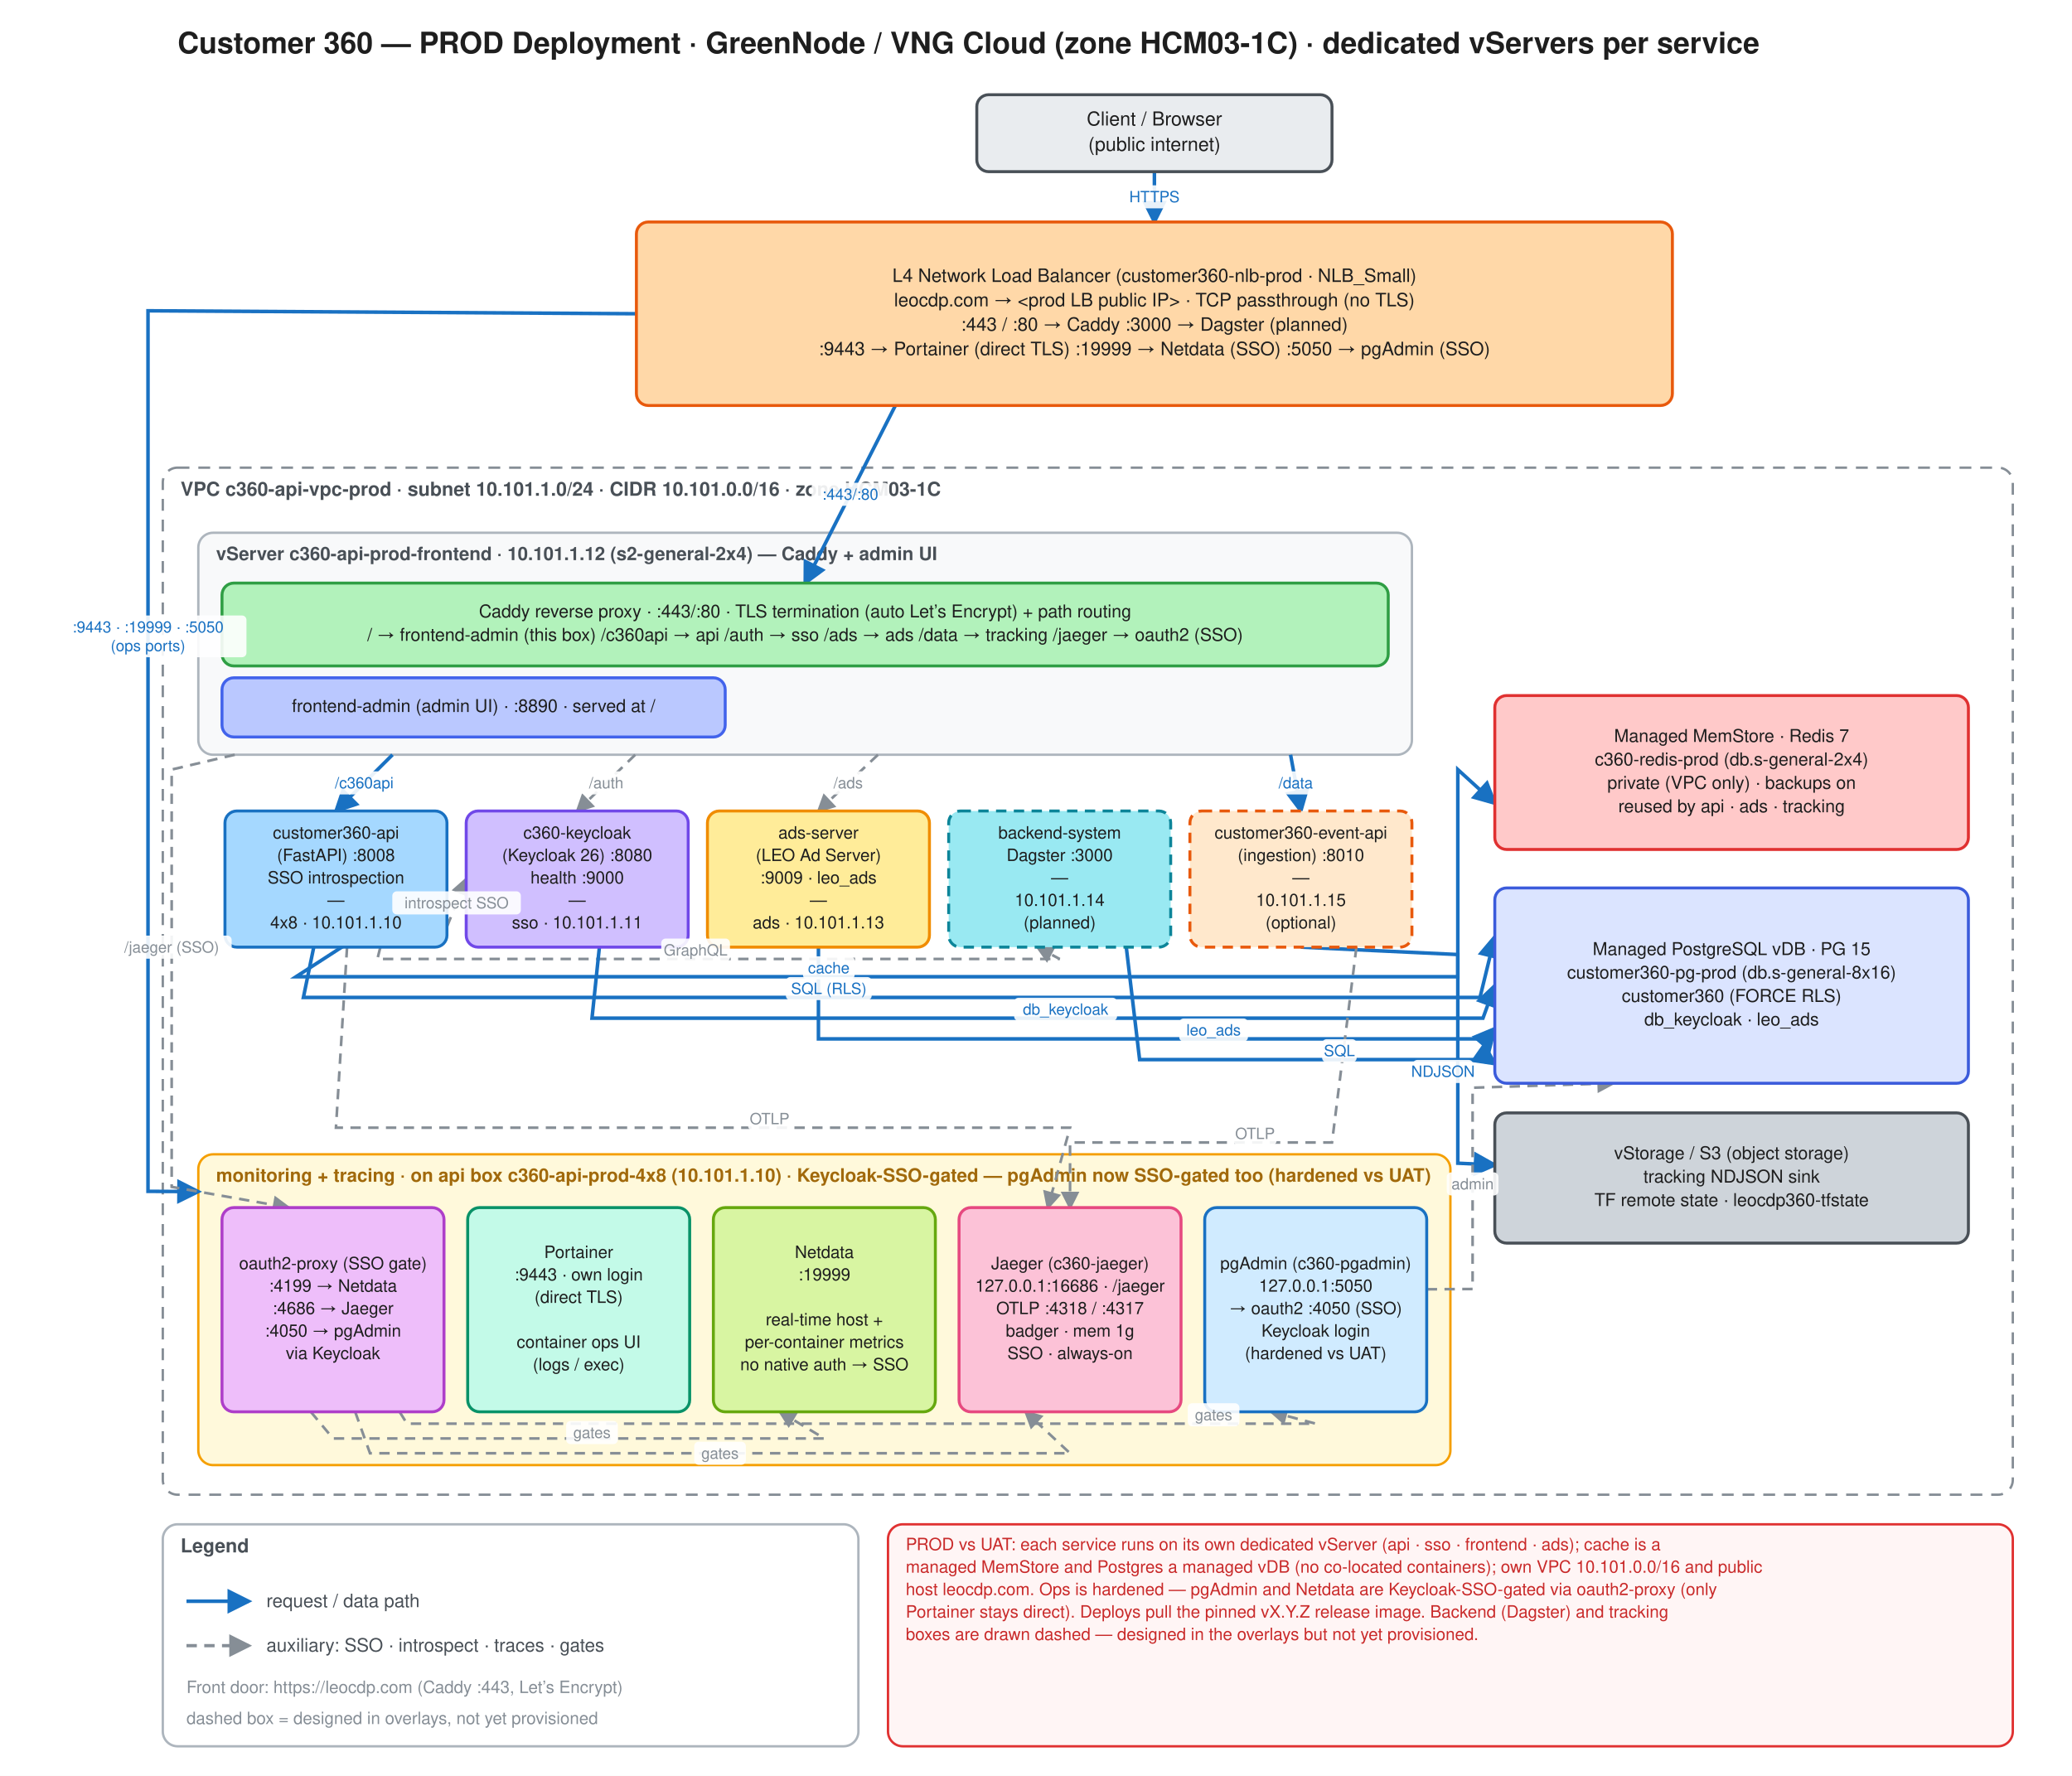
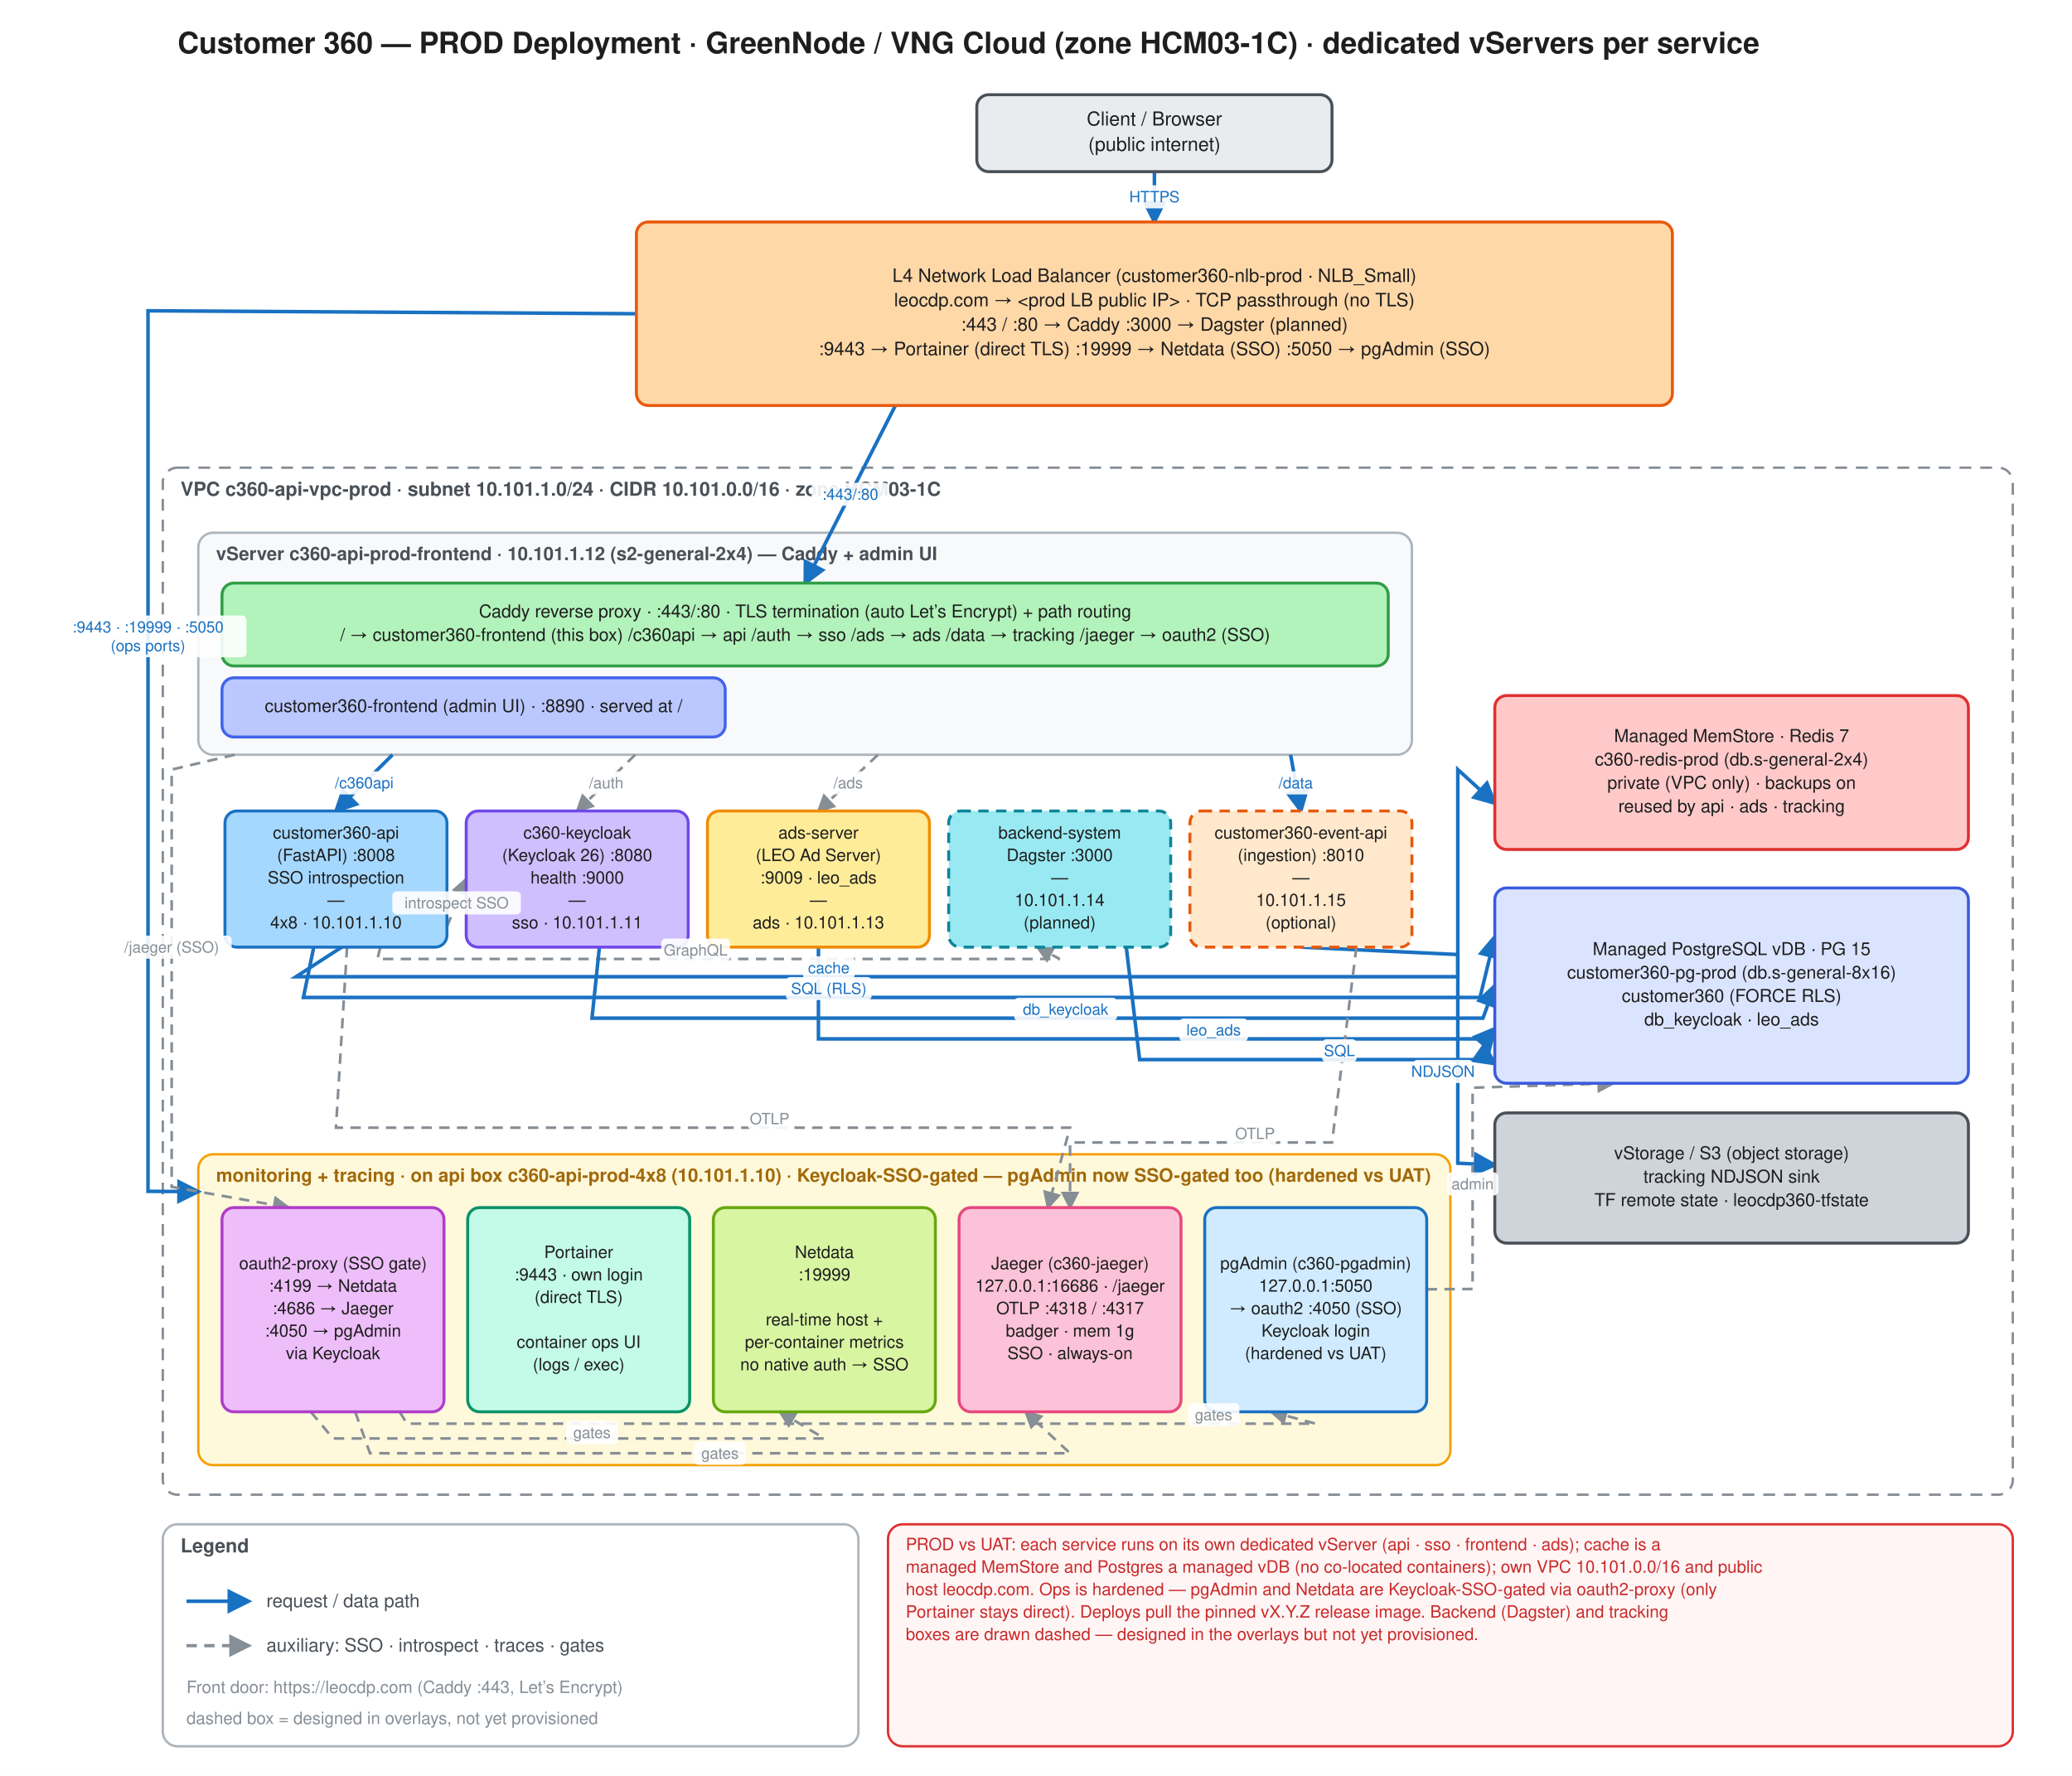
<svg xmlns="http://www.w3.org/2000/svg" width="1400" height="1200" viewBox="0 0 1400 1200" font-family="Helvetica,Arial,sans-serif">
  <rect width="1400" height="1200" fill="#ffffff" />
  <defs>
    <marker id="ah1971c2" viewBox="0 0 10 10" refX="8.5" refY="5" markerWidth="7" markerHeight="7" orient="auto-start-reverse">
      <path d="M0,0 L10,5 L0,10 z" fill="#1971c2" />
    </marker>
    <marker id="ah868e96" viewBox="0 0 10 10" refX="8.5" refY="5" markerWidth="7" markerHeight="7" orient="auto-start-reverse">
      <path d="M0,0 L10,5 L0,10 z" fill="#868e96" />
    </marker>
  </defs>
  <rect x="110" y="316" width="1250" height="694" rx="10" fill="none" stroke="#868e96" stroke-width="1.6" stroke-dasharray="8 6" />
  <text x="122" y="335" font-size="13" font-weight="700" fill="#495057" font-family="Helvetica,Arial,sans-serif">VPC  c360-api-vpc-prod  ·  subnet 10.101.1.0/24  ·  CIDR 10.101.0.0/16  ·  zone HCM03-1C</text>
  <rect x="134" y="360" width="820" height="150" rx="10" fill="#f8f9fa" stroke="#adb5bd" stroke-width="1.6" />
  <text x="146" y="378.5" font-size="12.5" font-weight="700" fill="#495057" font-family="Helvetica,Arial,sans-serif">vServer  c360-api-prod-frontend  ·  10.101.1.12  (s2-general-2x4)  —  Caddy + admin UI</text>
  <rect x="134" y="780" width="846" height="210" rx="10" fill="#fff9db" stroke="#f59f00" stroke-width="1.6" />
  <text x="146" y="798.5" font-size="12.5" font-weight="700" fill="#a1690b" font-family="Helvetica,Arial,sans-serif">monitoring + tracing  ·  on api box c360-api-prod-4x8 (10.101.1.10)  ·  Keycloak-SSO-gated  —  pgAdmin now SSO-gated too (hardened vs UAT)</text>
  <rect x="110" y="1030" width="470" height="150" rx="10" fill="#ffffff" stroke="#adb5bd" stroke-width="1.6" />
  <text x="122" y="1049" font-size="13" font-weight="700" fill="#495057" font-family="Helvetica,Arial,sans-serif">Legend</text>
  <rect x="600" y="1030" width="760" height="150" rx="10" fill="#fff5f5" stroke="#e03131" stroke-width="1.6" />
  <text x="612" y="1047.5" font-size="11.5" fill="#c92a2a" font-family="Helvetica,Arial,sans-serif">PROD vs UAT: each service runs on its own dedicated vServer (api · sso · frontend · ads); cache is a</text>
  <text x="612" y="1062.68" font-size="11.5" fill="#c92a2a" font-family="Helvetica,Arial,sans-serif">managed MemStore and Postgres a managed vDB (no co-located containers); own VPC 10.101.0.0/16 and public</text>
  <text x="612" y="1077.86" font-size="11.5" fill="#c92a2a" font-family="Helvetica,Arial,sans-serif">host leocdp.com. Ops is hardened — pgAdmin and Netdata are Keycloak-SSO-gated via oauth2-proxy (only</text>
  <text x="612" y="1093.04" font-size="11.5" fill="#c92a2a" font-family="Helvetica,Arial,sans-serif">Portainer stays direct). Deploys pull the pinned vX.Y.Z release image. Backend (Dagster) and tracking</text>
  <text x="612" y="1108.22" font-size="11.5" fill="#c92a2a" font-family="Helvetica,Arial,sans-serif">boxes are drawn dashed — designed in the overlays but not yet provisioned.</text>
  <line x1="126" y1="1082" x2="168" y2="1082" stroke="#1971c2" stroke-width="2.4" marker-end="url(#ah1971c2)" />
  <text x="180" y="1086" font-size="12.5" fill="#495057">request / data path</text>
  <line x1="126" y1="1112" x2="168" y2="1112" stroke="#868e96" stroke-width="2.2" stroke-dasharray="7 5" marker-end="url(#ah868e96)" />
  <text x="180" y="1116" font-size="12.5" fill="#495057">auxiliary: SSO · introspect · traces · gates</text>
  <text x="126" y="1144" font-size="11.5" fill="#868e96">Front door: https://leocdp.com (Caddy :443, Let’s Encrypt)</text>
  <text x="126" y="1165" font-size="11.5" fill="#868e96">dashed box = designed in overlays, not yet provisioned</text>
  <path d="M780,116 L780,150" fill="none" stroke="#1971c2" stroke-width="2.4" marker-end="url(#ah1971c2)" />
  <path d="M605,274 L544,394" fill="none" stroke="#1971c2" stroke-width="2.4" marker-end="url(#ah1971c2)" />
  <path d="M430,212 L100,210 L100,805 L134,805.2" fill="none" stroke="#1971c2" stroke-width="2.4" marker-end="url(#ah1971c2)" />
  <path d="M265.2,510 L227,548" fill="none" stroke="#1971c2" stroke-width="2.4" marker-end="url(#ah1971c2)" />
  <path d="M429.2,510 L390,548" fill="none" stroke="#868e96" stroke-width="1.8" stroke-dasharray="7 5" marker-end="url(#ah868e96)" />
  <path d="M593.2,510 L553,548" fill="none" stroke="#868e96" stroke-width="1.8" stroke-dasharray="7 5" marker-end="url(#ah868e96)" />
  <path d="M872,510 L879,548" fill="none" stroke="#1971c2" stroke-width="2.4" marker-end="url(#ah1971c2)" />
  <path d="M158.6,510 L116,520 L116,802 L195,816" fill="none" stroke="#868e96" stroke-width="1.8" stroke-dasharray="7 5" marker-end="url(#ah868e96)" />
  <path d="M302,594 L200,660 L985,660 L985,520 L1010,542.8" fill="none" stroke="#1971c2" stroke-width="2.4" marker-end="url(#ah1971c2)" />
  <path d="M212,640 L205,674 L1000,674 L1010,633" fill="none" stroke="#1971c2" stroke-width="2.4" marker-end="url(#ah1971c2)" />
  <path d="M302,626.2 L315,594" fill="none" stroke="#868e96" stroke-width="1.8" stroke-dasharray="7 5" marker-end="url(#ah868e96)" />
  <path d="M257,640 L255,648 L716,648 L701,640" fill="none" stroke="#868e96" stroke-width="1.8" stroke-dasharray="7 5" marker-end="url(#ah868e96)" />
  <path d="M234.5,640 L227,762 L723,762 L708,816" fill="none" stroke="#868e96" stroke-width="1.8" stroke-dasharray="7 5" marker-end="url(#ah868e96)" />
  <path d="M405,640 L400,688 L1002,688 L1010,666" fill="none" stroke="#1971c2" stroke-width="2.4" marker-end="url(#ah1971c2)" />
  <path d="M553,640 L553,702 L1004,702 L1010,695.04" fill="none" stroke="#1971c2" stroke-width="2.4" marker-end="url(#ah1971c2)" />
  <path d="M761,640 L770,716 L1006,716 L1010,718.8" fill="none" stroke="#1971c2" stroke-width="2.4" marker-end="url(#ah1971c2)" />
  <path d="M879,640 L985,645 L985,786 L1010,787.2" fill="none" stroke="#1971c2" stroke-width="2.4" marker-end="url(#ah1971c2)" />
  <path d="M916.5,640 L900,772 L723,772 L723,816" fill="none" stroke="#868e96" stroke-width="1.8" stroke-dasharray="7 5" marker-end="url(#ah868e96)" />
  <path d="M210,954 L225,972 L557,972 L527,954" fill="none" stroke="#868e96" stroke-width="1.8" stroke-dasharray="7 5" marker-end="url(#ah868e96)" />
  <path d="M240,954 L250,982 L723,982 L693,954" fill="none" stroke="#868e96" stroke-width="1.8" stroke-dasharray="7 5" marker-end="url(#ah868e96)" />
  <path d="M270,954 L275,962 L889,962 L859,954" fill="none" stroke="#868e96" stroke-width="1.8" stroke-dasharray="7 5" marker-end="url(#ah868e96)" />
  <path d="M964,871.2 L995,871 L995,735 L1090,732" fill="none" stroke="#868e96" stroke-width="1.8" stroke-dasharray="7 5" marker-end="url(#ah868e96)" />
  <rect x="660" y="64" width="240" height="52" rx="8" fill="#e9ecef" stroke="#495057" stroke-width="2" />
  <text x="780" y="84.8" font-size="13" fill="#1e1e1e" text-anchor="middle" font-family="Helvetica,Arial,sans-serif">Client / Browser</text>
  <text x="780" y="101.96" font-size="13" fill="#1e1e1e" text-anchor="middle" font-family="Helvetica,Arial,sans-serif">(public internet)</text>
  <rect x="430" y="150" width="700" height="124" rx="8" fill="#ffd8a8" stroke="#e8590c" stroke-width="2" />
  <text x="780" y="190.5" font-size="12.5" fill="#1e1e1e" text-anchor="middle" font-family="Helvetica,Arial,sans-serif">L4 Network Load Balancer  (customer360-nlb-prod · NLB_Small)</text>
  <text x="780" y="207" font-size="12.5" fill="#1e1e1e" text-anchor="middle" font-family="Helvetica,Arial,sans-serif">leocdp.com  →  &lt;prod LB public IP&gt;   ·   TCP passthrough (no TLS)</text>
  <text x="780" y="223.5" font-size="12.5" fill="#1e1e1e" text-anchor="middle" font-family="Helvetica,Arial,sans-serif">:443 / :80 → Caddy      :3000 → Dagster (planned)</text>
  <text x="780" y="240" font-size="12.5" fill="#1e1e1e" text-anchor="middle" font-family="Helvetica,Arial,sans-serif">:9443 → Portainer (direct TLS)   :19999 → Netdata (SSO)   :5050 → pgAdmin (SSO)</text>
  <rect x="150" y="394" width="788" height="56" rx="8" fill="#b2f2bb" stroke="#2f9e44" stroke-width="2" />
  <text x="544" y="417.2" font-size="12" fill="#1e1e1e" text-anchor="middle" font-family="Helvetica,Arial,sans-serif">Caddy reverse proxy  ·  :443/:80  ·  TLS termination (auto Let’s Encrypt) + path routing</text>
-   <text x="544" y="433.04" font-size="12" fill="#1e1e1e" text-anchor="middle" font-family="Helvetica,Arial,sans-serif">/ → frontend-admin (this box)   /c360api → api   /auth → sso   /ads → ads   /data → tracking   /jaeger → oauth2 (SSO)</text>
+   <text x="544" y="433.04" font-size="12" fill="#1e1e1e" text-anchor="middle" font-family="Helvetica,Arial,sans-serif">/ → customer360-frontend (this box)   /c360api → api   /auth → sso   /ads → ads   /data → tracking   /jaeger → oauth2 (SSO)</text>
  <rect x="150" y="458" width="340" height="40" rx="8" fill="#bac8ff" stroke="#4263eb" stroke-width="2" />
-   <text x="320" y="481.12" font-size="12" fill="#1e1e1e" text-anchor="middle" font-family="Helvetica,Arial,sans-serif">frontend-admin (admin UI) · :8890 · served at /</text>
+   <text x="320" y="481.12" font-size="12" fill="#1e1e1e" text-anchor="middle" font-family="Helvetica,Arial,sans-serif">customer360-frontend (admin UI) · :8890 · served at /</text>
  <rect x="152" y="548" width="150" height="92" rx="8" fill="#a5d8ff" stroke="#1971c2" stroke-width="2" />
  <text x="227" y="566.63" font-size="11.5" fill="#1e1e1e" text-anchor="middle" font-family="Helvetica,Arial,sans-serif">customer360-api</text>
  <text x="227" y="581.81" font-size="11.5" fill="#1e1e1e" text-anchor="middle" font-family="Helvetica,Arial,sans-serif">(FastAPI) :8008</text>
  <text x="227" y="596.99" font-size="11.5" fill="#1e1e1e" text-anchor="middle" font-family="Helvetica,Arial,sans-serif">SSO introspection</text>
  <text x="227" y="612.17" font-size="11.5" fill="#1e1e1e" text-anchor="middle" font-family="Helvetica,Arial,sans-serif">—</text>
  <text x="227" y="627.35" font-size="11.5" fill="#1e1e1e" text-anchor="middle" font-family="Helvetica,Arial,sans-serif">4x8 · 10.101.1.10</text>
  <rect x="315" y="548" width="150" height="92" rx="8" fill="#d0bfff" stroke="#7048e8" stroke-width="2" />
  <text x="390" y="566.63" font-size="11.5" fill="#1e1e1e" text-anchor="middle" font-family="Helvetica,Arial,sans-serif">c360-keycloak</text>
  <text x="390" y="581.81" font-size="11.5" fill="#1e1e1e" text-anchor="middle" font-family="Helvetica,Arial,sans-serif">(Keycloak 26) :8080</text>
  <text x="390" y="596.99" font-size="11.5" fill="#1e1e1e" text-anchor="middle" font-family="Helvetica,Arial,sans-serif">health :9000</text>
  <text x="390" y="612.17" font-size="11.5" fill="#1e1e1e" text-anchor="middle" font-family="Helvetica,Arial,sans-serif">—</text>
  <text x="390" y="627.35" font-size="11.5" fill="#1e1e1e" text-anchor="middle" font-family="Helvetica,Arial,sans-serif">sso · 10.101.1.11</text>
  <rect x="478" y="548" width="150" height="92" rx="8" fill="#ffec99" stroke="#f08c00" stroke-width="2" />
  <text x="553" y="566.63" font-size="11.5" fill="#1e1e1e" text-anchor="middle" font-family="Helvetica,Arial,sans-serif">ads-server</text>
  <text x="553" y="581.81" font-size="11.5" fill="#1e1e1e" text-anchor="middle" font-family="Helvetica,Arial,sans-serif">(LEO Ad Server)</text>
  <text x="553" y="596.99" font-size="11.5" fill="#1e1e1e" text-anchor="middle" font-family="Helvetica,Arial,sans-serif">:9009 · leo_ads</text>
  <text x="553" y="612.17" font-size="11.5" fill="#1e1e1e" text-anchor="middle" font-family="Helvetica,Arial,sans-serif">—</text>
  <text x="553" y="627.35" font-size="11.5" fill="#1e1e1e" text-anchor="middle" font-family="Helvetica,Arial,sans-serif">ads · 10.101.1.13</text>
  <rect x="641" y="548" width="150" height="92" rx="8" fill="#99e9f2" stroke="#0c8599" stroke-width="2" stroke-dasharray="7 5" />
  <text x="716" y="566.63" font-size="11.5" fill="#1e1e1e" text-anchor="middle" font-family="Helvetica,Arial,sans-serif">backend-system</text>
  <text x="716" y="581.81" font-size="11.5" fill="#1e1e1e" text-anchor="middle" font-family="Helvetica,Arial,sans-serif">Dagster :3000</text>
  <text x="716" y="596.99" font-size="11.5" fill="#1e1e1e" text-anchor="middle" font-family="Helvetica,Arial,sans-serif">—</text>
  <text x="716" y="612.17" font-size="11.5" fill="#1e1e1e" text-anchor="middle" font-family="Helvetica,Arial,sans-serif">10.101.1.14</text>
  <text x="716" y="627.35" font-size="11.5" fill="#1e1e1e" text-anchor="middle" font-family="Helvetica,Arial,sans-serif">(planned)</text>
  <rect x="804" y="548" width="150" height="92" rx="8" fill="#ffe8cc" stroke="#e8590c" stroke-width="2" stroke-dasharray="7 5" />
  <text x="879" y="566.63" font-size="11.5" fill="#1e1e1e" text-anchor="middle" font-family="Helvetica,Arial,sans-serif">customer360-event-api</text>
  <text x="879" y="581.81" font-size="11.5" fill="#1e1e1e" text-anchor="middle" font-family="Helvetica,Arial,sans-serif">(ingestion) :8010</text>
  <text x="879" y="596.99" font-size="11.5" fill="#1e1e1e" text-anchor="middle" font-family="Helvetica,Arial,sans-serif">—</text>
  <text x="879" y="612.17" font-size="11.5" fill="#1e1e1e" text-anchor="middle" font-family="Helvetica,Arial,sans-serif">10.101.1.15</text>
  <text x="879" y="627.35" font-size="11.5" fill="#1e1e1e" text-anchor="middle" font-family="Helvetica,Arial,sans-serif">(optional)</text>
  <rect x="1010" y="470" width="320" height="104" rx="8" fill="#ffc9c9" stroke="#e03131" stroke-width="2" />
  <text x="1170" y="501.36" font-size="12" fill="#1e1e1e" text-anchor="middle" font-family="Helvetica,Arial,sans-serif">Managed MemStore · Redis 7</text>
  <text x="1170" y="517.2" font-size="12" fill="#1e1e1e" text-anchor="middle" font-family="Helvetica,Arial,sans-serif">c360-redis-prod (db.s-general-2x4)</text>
  <text x="1170" y="533.04" font-size="12" fill="#1e1e1e" text-anchor="middle" font-family="Helvetica,Arial,sans-serif">private (VPC only) · backups on</text>
  <text x="1170" y="548.88" font-size="12" fill="#1e1e1e" text-anchor="middle" font-family="Helvetica,Arial,sans-serif">reused by api · ads · tracking</text>
  <rect x="1010" y="600" width="320" height="132" rx="8" fill="#dbe4ff" stroke="#3b5bdb" stroke-width="2" />
  <text x="1170" y="645.36" font-size="12" fill="#1e1e1e" text-anchor="middle" font-family="Helvetica,Arial,sans-serif">Managed PostgreSQL vDB · PG 15</text>
  <text x="1170" y="661.2" font-size="12" fill="#1e1e1e" text-anchor="middle" font-family="Helvetica,Arial,sans-serif">customer360-pg-prod (db.s-general-8x16)</text>
  <text x="1170" y="677.04" font-size="12" fill="#1e1e1e" text-anchor="middle" font-family="Helvetica,Arial,sans-serif">customer360 (FORCE RLS)</text>
  <text x="1170" y="692.88" font-size="12" fill="#1e1e1e" text-anchor="middle" font-family="Helvetica,Arial,sans-serif">db_keycloak · leo_ads</text>
  <rect x="1010" y="752" width="320" height="88" rx="8" fill="#ced4da" stroke="#495057" stroke-width="2" />
  <text x="1170" y="783.28" font-size="12" fill="#1e1e1e" text-anchor="middle" font-family="Helvetica,Arial,sans-serif">vStorage / S3 (object storage)</text>
  <text x="1170" y="799.12" font-size="12" fill="#1e1e1e" text-anchor="middle" font-family="Helvetica,Arial,sans-serif">tracking NDJSON sink</text>
  <text x="1170" y="814.96" font-size="12" fill="#1e1e1e" text-anchor="middle" font-family="Helvetica,Arial,sans-serif">TF remote state · leocdp360-tfstate</text>
  <rect x="150" y="816" width="150" height="138" rx="8" fill="#eebefa" stroke="#ae3ec9" stroke-width="2" />
  <text x="225" y="857.63" font-size="11.5" fill="#1e1e1e" text-anchor="middle" font-family="Helvetica,Arial,sans-serif">oauth2-proxy (SSO gate)</text>
  <text x="225" y="872.81" font-size="11.5" fill="#1e1e1e" text-anchor="middle" font-family="Helvetica,Arial,sans-serif">:4199 → Netdata</text>
  <text x="225" y="887.99" font-size="11.5" fill="#1e1e1e" text-anchor="middle" font-family="Helvetica,Arial,sans-serif">:4686 → Jaeger</text>
  <text x="225" y="903.17" font-size="11.5" fill="#1e1e1e" text-anchor="middle" font-family="Helvetica,Arial,sans-serif">:4050 → pgAdmin</text>
  <text x="225" y="918.35" font-size="11.5" fill="#1e1e1e" text-anchor="middle" font-family="Helvetica,Arial,sans-serif">via Keycloak</text>
  <rect x="316" y="816" width="150" height="138" rx="8" fill="#c3fae8" stroke="#099268" stroke-width="2" />
  <text x="391" y="850.04" font-size="11.5" fill="#1e1e1e" text-anchor="middle" font-family="Helvetica,Arial,sans-serif">Portainer</text>
  <text x="391" y="865.22" font-size="11.5" fill="#1e1e1e" text-anchor="middle" font-family="Helvetica,Arial,sans-serif">:9443 · own login</text>
  <text x="391" y="880.4" font-size="11.5" fill="#1e1e1e" text-anchor="middle" font-family="Helvetica,Arial,sans-serif">(direct TLS)</text>
  <text x="391" y="895.58" font-size="11.5" fill="#1e1e1e" text-anchor="middle" font-family="Helvetica,Arial,sans-serif" />
  <text x="391" y="910.76" font-size="11.5" fill="#1e1e1e" text-anchor="middle" font-family="Helvetica,Arial,sans-serif">container ops UI</text>
  <text x="391" y="925.94" font-size="11.5" fill="#1e1e1e" text-anchor="middle" font-family="Helvetica,Arial,sans-serif">(logs / exec)</text>
  <rect x="482" y="816" width="150" height="138" rx="8" fill="#d8f5a2" stroke="#66a80f" stroke-width="2" />
  <text x="557" y="850.04" font-size="11.5" fill="#1e1e1e" text-anchor="middle" font-family="Helvetica,Arial,sans-serif">Netdata</text>
  <text x="557" y="865.22" font-size="11.5" fill="#1e1e1e" text-anchor="middle" font-family="Helvetica,Arial,sans-serif">:19999</text>
  <text x="557" y="880.4" font-size="11.5" fill="#1e1e1e" text-anchor="middle" font-family="Helvetica,Arial,sans-serif" />
  <text x="557" y="895.58" font-size="11.5" fill="#1e1e1e" text-anchor="middle" font-family="Helvetica,Arial,sans-serif">real-time host +</text>
  <text x="557" y="910.76" font-size="11.5" fill="#1e1e1e" text-anchor="middle" font-family="Helvetica,Arial,sans-serif">per-container metrics</text>
  <text x="557" y="925.94" font-size="11.5" fill="#1e1e1e" text-anchor="middle" font-family="Helvetica,Arial,sans-serif">no native auth → SSO</text>
  <rect x="648" y="816" width="150" height="138" rx="8" fill="#fcc2d7" stroke="#e64980" stroke-width="2" />
  <text x="723" y="857.63" font-size="11.5" fill="#1e1e1e" text-anchor="middle" font-family="Helvetica,Arial,sans-serif">Jaeger (c360-jaeger)</text>
  <text x="723" y="872.81" font-size="11.5" fill="#1e1e1e" text-anchor="middle" font-family="Helvetica,Arial,sans-serif">127.0.0.1:16686 · /jaeger</text>
  <text x="723" y="887.99" font-size="11.5" fill="#1e1e1e" text-anchor="middle" font-family="Helvetica,Arial,sans-serif">OTLP :4318 / :4317</text>
  <text x="723" y="903.17" font-size="11.5" fill="#1e1e1e" text-anchor="middle" font-family="Helvetica,Arial,sans-serif">badger · mem 1g</text>
  <text x="723" y="918.35" font-size="11.5" fill="#1e1e1e" text-anchor="middle" font-family="Helvetica,Arial,sans-serif">SSO · always-on</text>
  <rect x="814" y="816" width="150" height="138" rx="8" fill="#d0ebff" stroke="#1971c2" stroke-width="2" />
  <text x="889" y="857.63" font-size="11.5" fill="#1e1e1e" text-anchor="middle" font-family="Helvetica,Arial,sans-serif">pgAdmin (c360-pgadmin)</text>
  <text x="889" y="872.81" font-size="11.5" fill="#1e1e1e" text-anchor="middle" font-family="Helvetica,Arial,sans-serif">127.0.0.1:5050</text>
  <text x="889" y="887.99" font-size="11.5" fill="#1e1e1e" text-anchor="middle" font-family="Helvetica,Arial,sans-serif">→ oauth2 :4050 (SSO)</text>
  <text x="889" y="903.17" font-size="11.5" fill="#1e1e1e" text-anchor="middle" font-family="Helvetica,Arial,sans-serif">Keycloak login</text>
  <text x="889" y="918.35" font-size="11.5" fill="#1e1e1e" text-anchor="middle" font-family="Helvetica,Arial,sans-serif">(hardened vs UAT)</text>
  <rect x="762.562" y="125.2" width="34.875" height="15.6" rx="3" fill="#ffffff" fill-opacity="0.9" />
  <text x="780" y="136.675" font-size="10.5" fill="#1971c2" text-anchor="middle" font-family="Helvetica,Arial,sans-serif">HTTPS</text>
  <rect x="548.4" y="326.2" width="52.2" height="15.6" rx="3" fill="#ffffff" fill-opacity="0.9" />
  <text x="574.5" y="337.675" font-size="10.5" fill="#1971c2" text-anchor="middle" font-family="Helvetica,Arial,sans-serif">:443/:80</text>
  <rect x="33.475" y="415.9" width="133.05" height="28.2" rx="3" fill="#ffffff" fill-opacity="0.9" />
  <text x="100" y="427.375" font-size="10.5" fill="#1971c2" text-anchor="middle" font-family="Helvetica,Arial,sans-serif">:9443 · :19999 · :5050</text>
  <text x="100" y="439.975" font-size="10.5" fill="#1971c2" text-anchor="middle" font-family="Helvetica,Arial,sans-serif">(ops ports)</text>
  <rect x="220" y="521.2" width="52.2" height="15.6" rx="3" fill="#ffffff" fill-opacity="0.9" />
  <text x="246.1" y="532.675" font-size="10.5" fill="#1971c2" text-anchor="middle" font-family="Helvetica,Arial,sans-serif">/c360api</text>
  <rect x="392.163" y="521.2" width="34.875" height="15.6" rx="3" fill="#ffffff" fill-opacity="0.9" />
  <text x="409.6" y="532.675" font-size="10.5" fill="#868e96" text-anchor="middle" font-family="Helvetica,Arial,sans-serif">/auth</text>
  <rect x="558.55" y="521.2" width="29.1" height="15.6" rx="3" fill="#ffffff" fill-opacity="0.9" />
  <text x="573.1" y="532.675" font-size="10.5" fill="#868e96" text-anchor="middle" font-family="Helvetica,Arial,sans-serif">/ads</text>
  <rect x="858.062" y="521.2" width="34.875" height="15.6" rx="3" fill="#ffffff" fill-opacity="0.9" />
  <text x="875.5" y="532.675" font-size="10.5" fill="#1971c2" text-anchor="middle" font-family="Helvetica,Arial,sans-serif">/data</text>
  <rect x="75.463" y="632.2" width="81.075" height="15.6" rx="3" fill="#ffffff" fill-opacity="0.9" />
  <text x="116" y="643.675" font-size="10.5" fill="#868e96" text-anchor="middle" font-family="Helvetica,Arial,sans-serif">/jaeger (SSO)</text>
  <rect x="542.562" y="646.2" width="34.875" height="15.6" rx="3" fill="#ffffff" fill-opacity="0.9" />
  <text x="560" y="657.675" font-size="10.5" fill="#1971c2" text-anchor="middle" font-family="Helvetica,Arial,sans-serif">cache</text>
  <rect x="531.013" y="660.2" width="57.975" height="15.6" rx="3" fill="#ffffff" fill-opacity="0.9" />
  <text x="560" y="671.675" font-size="10.5" fill="#1971c2" text-anchor="middle" font-family="Helvetica,Arial,sans-serif">SQL (RLS)</text>
  <rect x="265.075" y="602.3" width="86.85" height="15.6" rx="3" fill="#ffffff" fill-opacity="0.9" />
  <text x="308.5" y="613.775" font-size="10.5" fill="#868e96" text-anchor="middle" font-family="Helvetica,Arial,sans-serif">introspect SSO</text>
  <rect x="446.788" y="634.2" width="46.425" height="15.6" rx="3" fill="#ffffff" fill-opacity="0.9" />
  <text x="470" y="645.675" font-size="10.5" fill="#868e96" text-anchor="middle" font-family="Helvetica,Arial,sans-serif">GraphQL</text>
  <rect x="505.45" y="748.2" width="29.1" height="15.6" rx="3" fill="#ffffff" fill-opacity="0.9" />
  <text x="520" y="759.675" font-size="10.5" fill="#868e96" text-anchor="middle" font-family="Helvetica,Arial,sans-serif">OTLP</text>
  <rect x="685.237" y="674.2" width="69.525" height="15.6" rx="3" fill="#ffffff" fill-opacity="0.9" />
  <text x="720" y="685.675" font-size="10.5" fill="#1971c2" text-anchor="middle" font-family="Helvetica,Arial,sans-serif">db_keycloak</text>
  <rect x="796.788" y="688.2" width="46.425" height="15.6" rx="3" fill="#ffffff" fill-opacity="0.9" />
  <text x="820" y="699.675" font-size="10.5" fill="#1971c2" text-anchor="middle" font-family="Helvetica,Arial,sans-serif">leo_ads</text>
  <rect x="893.337" y="702.2" width="23.325" height="15.6" rx="3" fill="#ffffff" fill-opacity="0.9" />
  <text x="905" y="713.675" font-size="10.5" fill="#1971c2" text-anchor="middle" font-family="Helvetica,Arial,sans-serif">SQL</text>
  <rect x="954.675" y="716.2" width="40.65" height="15.6" rx="3" fill="#ffffff" fill-opacity="0.9" />
  <text x="975" y="727.675" font-size="10.5" fill="#1971c2" text-anchor="middle" font-family="Helvetica,Arial,sans-serif">NDJSON</text>
  <rect x="833.45" y="758.2" width="29.1" height="15.6" rx="3" fill="#ffffff" fill-opacity="0.9" />
  <text x="848" y="769.675" font-size="10.5" fill="#868e96" text-anchor="middle" font-family="Helvetica,Arial,sans-serif">OTLP</text>
  <rect x="382.562" y="960.2" width="34.875" height="15.6" rx="3" fill="#ffffff" fill-opacity="0.9" />
  <text x="400" y="971.675" font-size="10.5" fill="#868e96" text-anchor="middle" font-family="Helvetica,Arial,sans-serif">gates</text>
  <rect x="469.062" y="974.2" width="34.875" height="15.6" rx="3" fill="#ffffff" fill-opacity="0.9" />
  <text x="486.5" y="985.675" font-size="10.5" fill="#868e96" text-anchor="middle" font-family="Helvetica,Arial,sans-serif">gates</text>
  <rect x="802.562" y="948.2" width="34.875" height="15.6" rx="3" fill="#ffffff" fill-opacity="0.9" />
  <text x="820" y="959.675" font-size="10.5" fill="#868e96" text-anchor="middle" font-family="Helvetica,Arial,sans-serif">gates</text>
  <rect x="977.562" y="792.2" width="34.875" height="15.6" rx="3" fill="#ffffff" fill-opacity="0.9" />
  <text x="995" y="803.675" font-size="10.5" fill="#868e96" text-anchor="middle" font-family="Helvetica,Arial,sans-serif">admin</text>
  <text x="120" y="36" font-size="20" font-weight="700" fill="#1e1e1e" font-family="Helvetica,Arial,sans-serif">Customer 360 — PROD Deployment  ·  GreenNode / VNG Cloud (zone HCM03-1C)  ·  dedicated vServers per service</text>
</svg>
